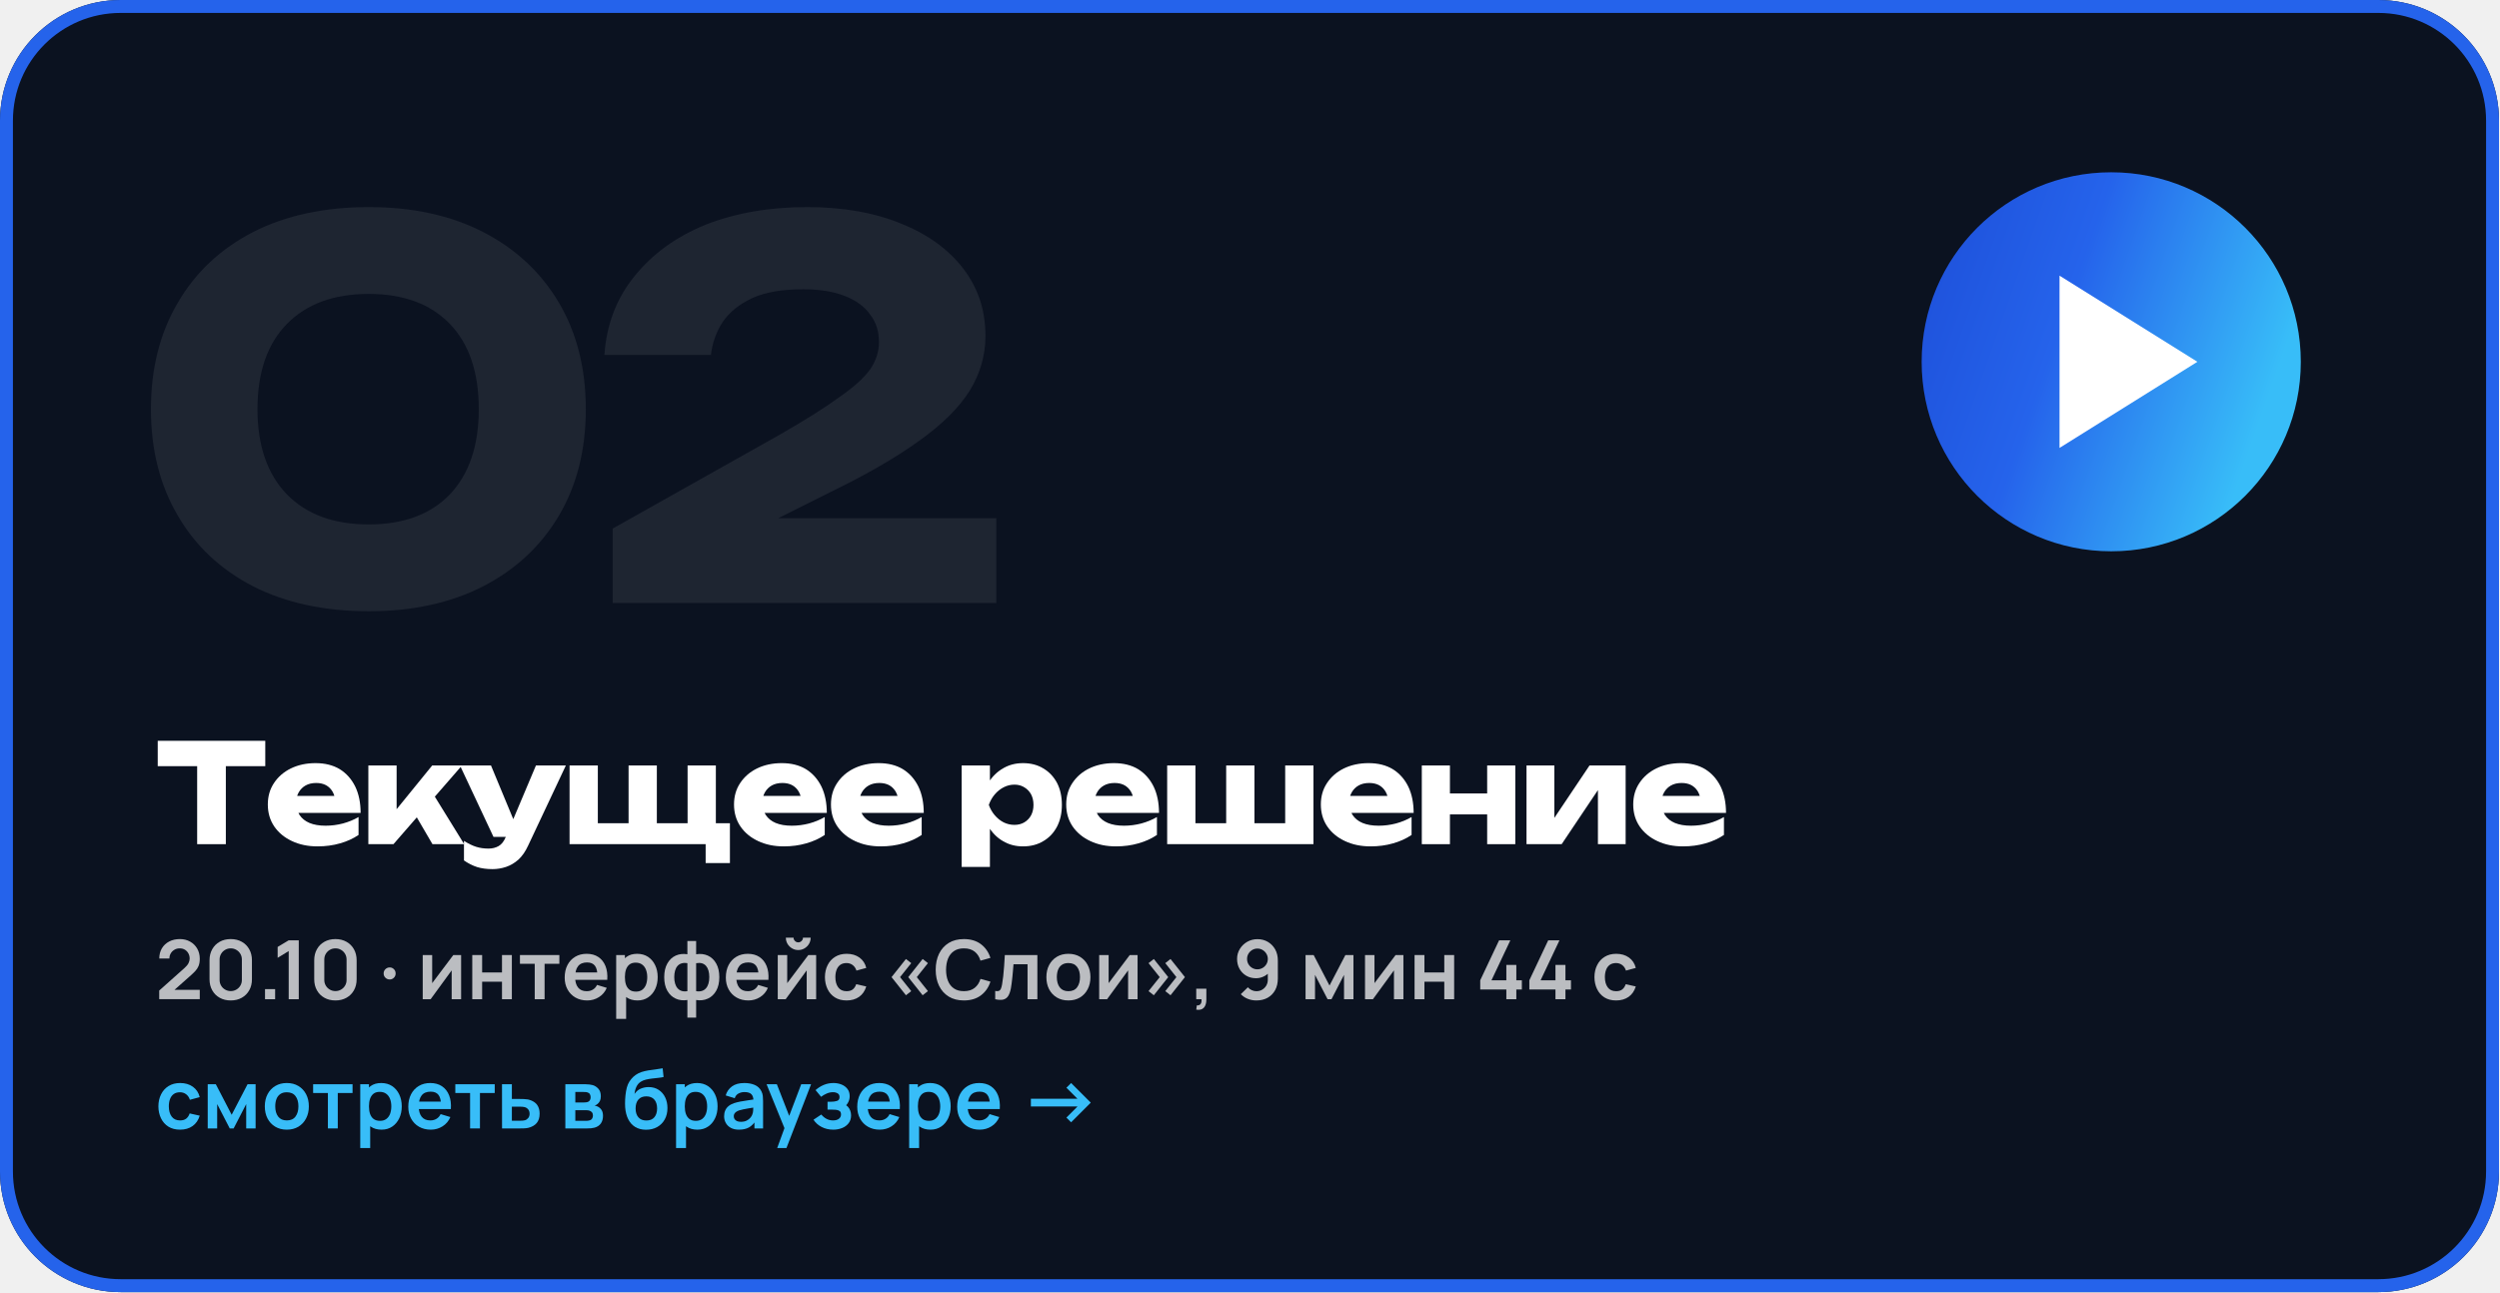
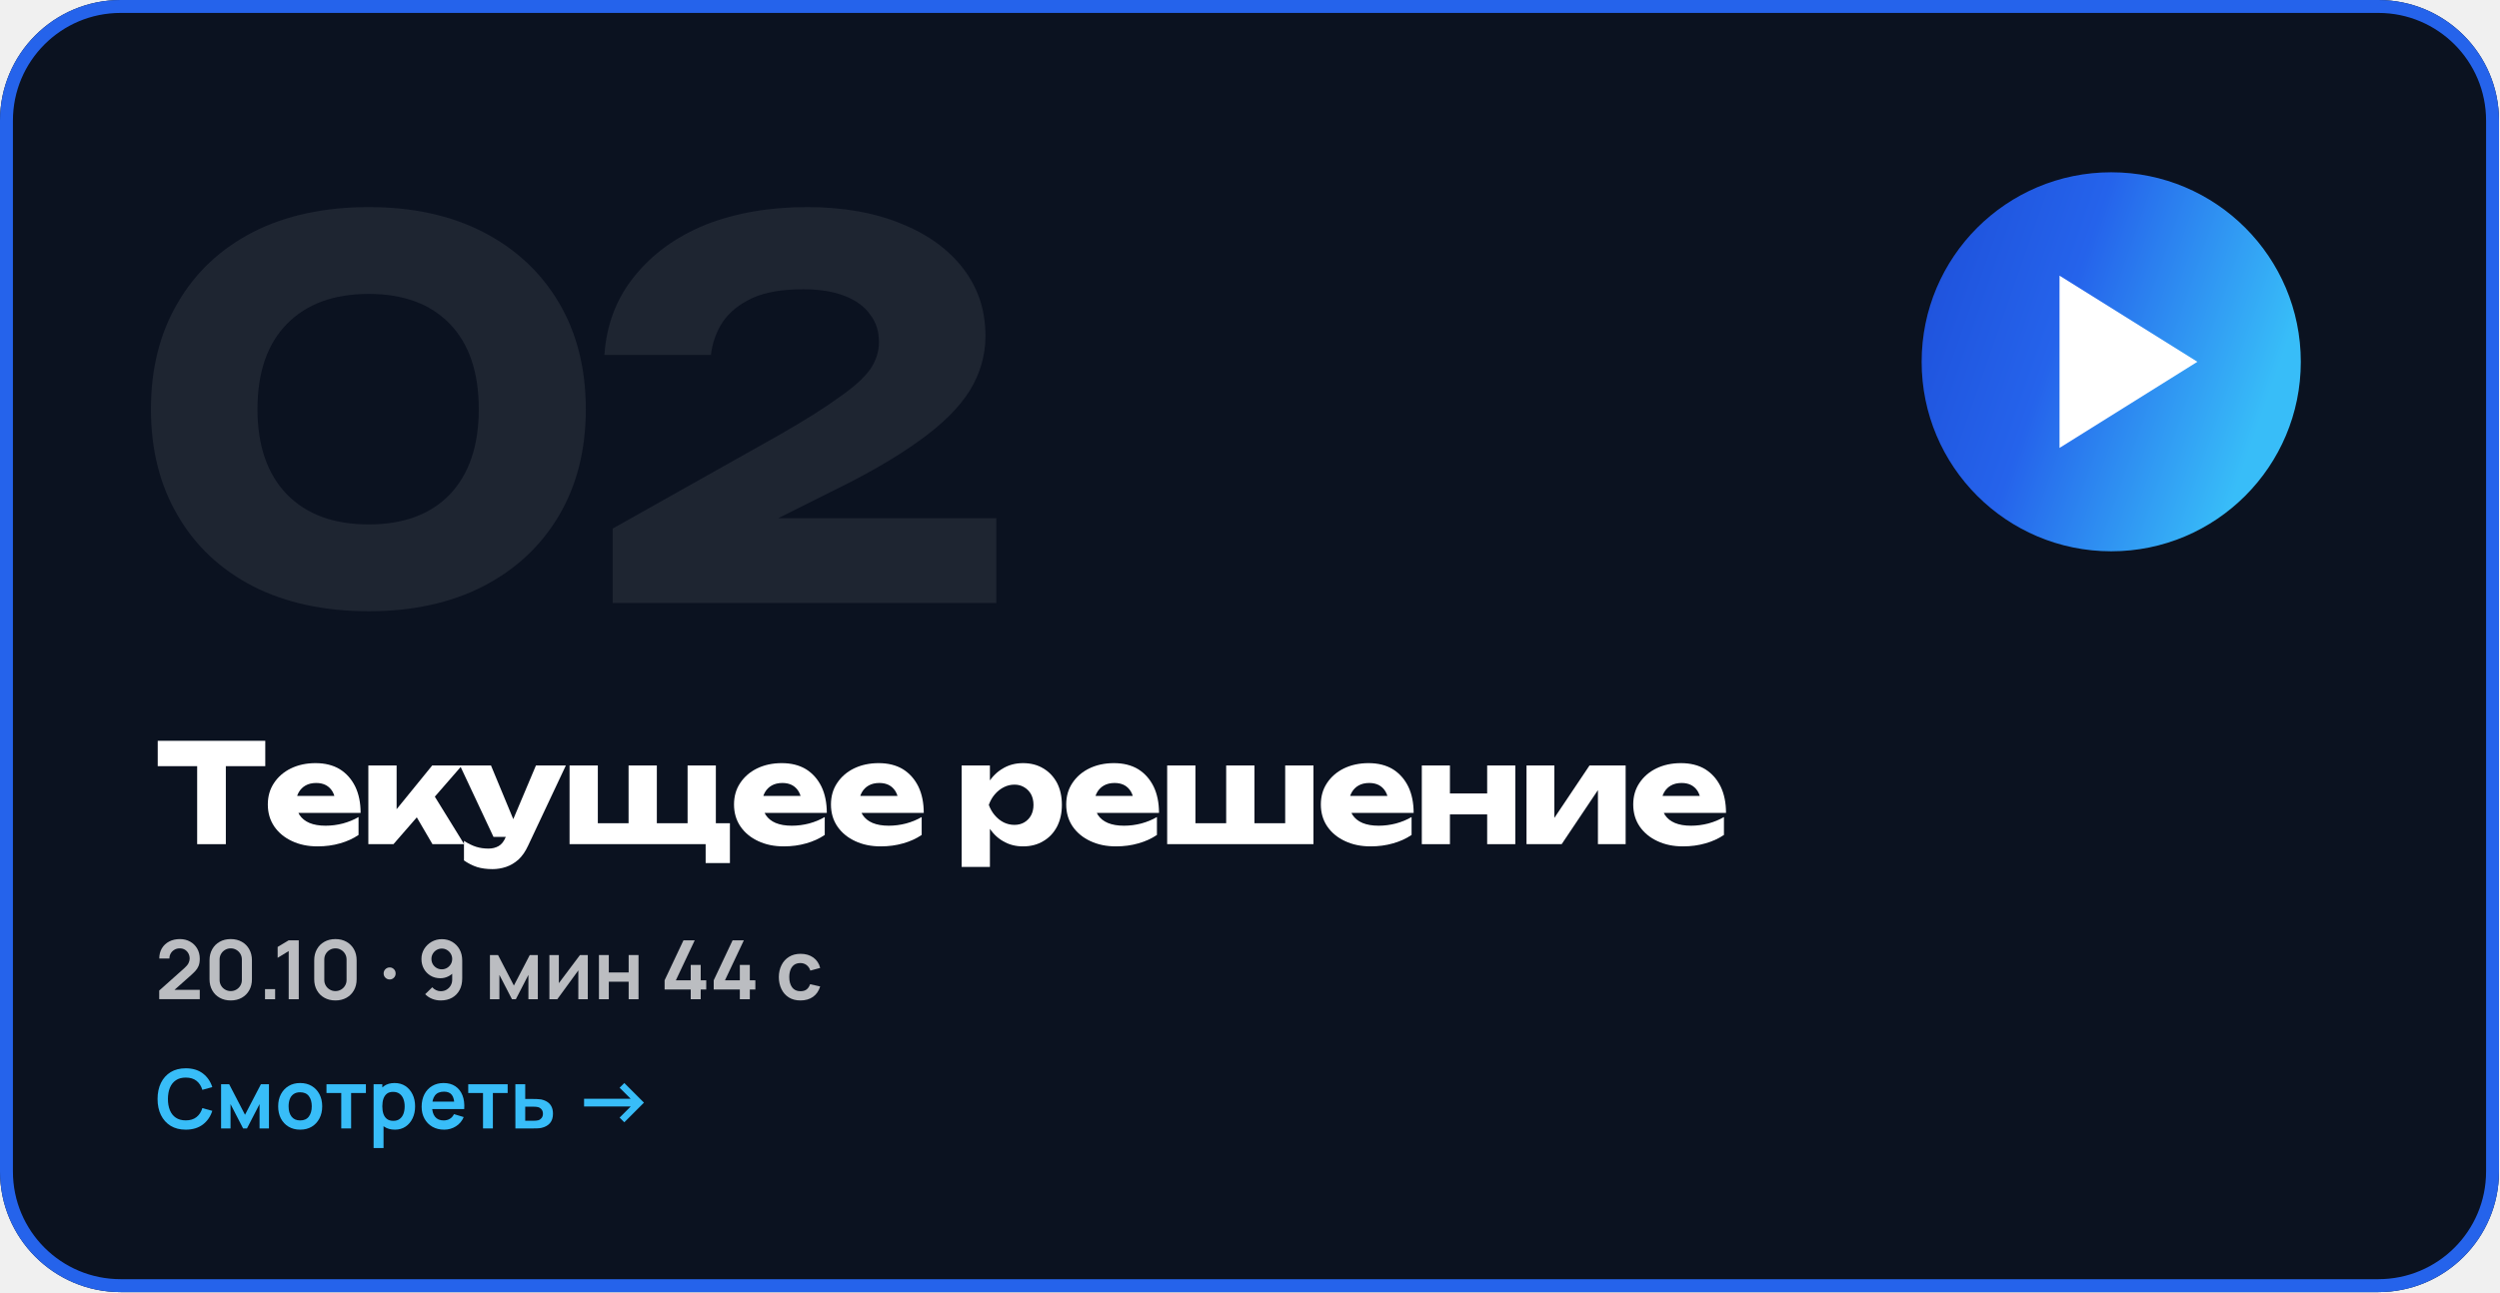
<svg xmlns="http://www.w3.org/2000/svg" width="580" height="300" viewBox="0 0 580 300" role="img" aria-labelledby="t d">
  <defs>
    <linearGradient id="cta" x1="0" y1="0" x2="1" y2="0.35">
      <stop offset="0" stop-color="#1D4ED8" />
      <stop offset=".45" stop-color="#2563EB" />
      <stop offset="1.4" stop-color="#38BDF8" />
    </linearGradient>
    <path id="U-zero" d="M463 -16Q335 -16 240 32Q145 81 94 169Q42 257 42 375Q42 493 94 581Q145 669 240 718Q335 766 463 766Q590 766 684 718Q779 669 831 581Q883 493 883 375Q883 257 831 169Q779 81 684 32Q590 -16 463 -16ZM463 152Q564 152 620 210Q676 269 676 375Q676 482 620 540Q564 598 463 598Q362 598 305 540Q248 482 248 375Q248 269 305 210Q362 152 463 152Z" />
    <path id="U-two" d="M34 480Q40 568 92 632Q144 697 230 732Q317 766 426 766Q530 766 608 734Q685 703 728 647Q771 591 771 517Q771 460 740 410Q709 361 643 314Q577 266 470 214L264 111L256 164H792V0H50V144L372 325Q447 368 488 398Q530 427 548 452Q565 477 565 505Q565 536 548 558Q532 581 499 594Q466 607 418 607Q358 607 320 590Q282 572 263 544Q244 515 240 480Z" />
    <path id="U-uni0422" d="M305 659H513V0H305ZM19 750H799V566H19Z" />
    <path id="U-uni0435" d="M391 -16Q287 -16 206 22Q124 60 77 128Q30 197 30 288Q30 377 75 444Q120 512 198 550Q277 588 376 588Q479 588 552 544Q624 499 664 418Q703 337 703 227H195V350H588L521 307Q517 351 499 382Q481 412 452 428Q422 444 381 444Q336 444 304 426Q272 408 254 376Q236 345 236 303Q236 249 260 212Q285 174 332 154Q380 134 449 134Q512 134 574 150Q637 167 688 197V67Q629 27 554 6Q478 -16 391 -16Z" />
    <path id="U-uni043A" d="M56 0V571H261V159L201 180L519 571H735L238 0ZM521 0 358 279 512 387 751 0Z" />
    <path id="U-uni0443" d="M244 -181Q181 -181 132 -166Q83 -150 37 -118V24Q84 -6 125 -19Q166 -32 215 -32Q256 -32 288 -14Q320 4 340 52L559 571H776L502 -11Q473 -74 432 -112Q390 -149 342 -165Q294 -181 244 -181ZM251 53 8 571H233L448 53Z" />
    <path id="U-uni0449" d="M1117 571V91L1055 152H1219V-137H1043V45L1122 0H56V571H261V91L199 152H534L484 91V571H689V91L627 152H962L912 91V571Z" />
    <path id="U-uni0440" d="M56 571H261V407L252 383V223L261 176V-165H56ZM196 285Q209 378 250 446Q292 513 356 550Q420 588 501 588Q585 588 648 550Q712 512 748 444Q783 376 783 285Q783 196 748 128Q712 59 648 22Q585 -16 501 -16Q420 -16 356 22Q292 59 251 127Q210 195 196 285ZM577 285Q577 328 560 361Q542 394 510 413Q479 432 439 432Q398 432 361 413Q324 394 296 361Q268 328 253 285Q268 243 296 210Q324 177 361 158Q398 140 439 140Q479 140 510 158Q542 177 560 210Q577 243 577 285Z" />
    <path id="U-uni0448" d="M56 0V571H261V91L199 152H539L484 91V571H689V91L630 152H974L912 91V571H1117V0Z" />
    <path id="U-uni043D" d="M56 571H260V0H56ZM530 571H734V0H530ZM174 368H607V216H174Z" />
    <path id="U-uni0438" d="M56 0V571H258V111L214 125L513 571H775V0H574V473L618 458L311 0Z" />
    <path id="M-two" d="M100 2V212L716 761Q788 825 816 882Q844 939 844 992Q844 1064 813 1120Q782 1177 728 1210Q673 1243 602 1243Q527 1243 470 1208Q412 1174 380 1117Q348 1060 350 994H102Q102 1138 166 1245Q231 1352 344 1411Q458 1470 607 1470Q745 1470 855 1408Q965 1347 1028 1238Q1091 1130 1091 989Q1091 886 1063 816Q1035 746 980 687Q924 628 842 556L405 169L383 229H1091V2Z" />
    <path id="M-zero" d="M658 -30Q505 -30 388 36Q271 101 206 218Q140 335 140 488V952Q140 1105 206 1222Q271 1339 388 1404Q505 1470 658 1470Q811 1470 928 1404Q1044 1339 1110 1222Q1176 1105 1176 952V488Q1176 335 1110 218Q1044 101 928 36Q811 -30 658 -30ZM658 199Q734 199 796 236Q858 272 894 334Q930 395 930 471V970Q930 1047 894 1108Q858 1170 796 1206Q734 1243 658 1243Q582 1243 520 1206Q458 1170 422 1108Q386 1047 386 970V471Q386 395 422 334Q458 272 520 236Q582 199 658 199Z" />
    <path id="M-period" d="M180 0V247H427V0Z" />
    <path id="M-one" d="M390 0V1177L120 1012V1278L390 1440H636V0Z" />
    <path id="M-periodcentered" d="M270 483Q207 483 164 525Q120 567 120 630Q120 693 164 735Q207 777 270 777Q328 777 370 735Q413 693 413 630Q413 567 370 525Q328 483 270 483Z" />
+     <path id="M-nine" d="M605 1468Q746 1468 859 1402Q972 1335 1038 1218Q1103 1100 1103 947V508Q1103 345 1038 224Q972 102 854 36Q736 -30 578 -30Q469 -30 372 8Q275 45 198 123L371 292Q410 247 464 222Q519 196 578 196Q662 196 725 236Q788 275 823 338Q858 402 858 475V714L901 666Q840 594 753 554Q666 513 570 513Q435 513 330 575Q226 637 166 744Q107 850 107 985Q107 1120 175 1230Q243 1339 356 1404Q470 1468 605 1468ZM605 1238Q535 1238 477 1204Q419 1170 385 1112Q351 1055 351 985Q351 915 384 857Q418 799 476 765Q533 731 603 731Q673 731 731 765Q789 799 824 857Q858 915 858 985Q858 1053 824 1110Q790 1168 732 1203Q675 1238 605 1238Z" />
+     <path id="M-uni043C" d="M138 0V1080H336L723 334L1111 1080H1308V0H1078V595L771 0H676L369 595V0Z" />
    <path id="M-uni0438" d="M1076 1080V0H845V705L331 0H138V1080H369V393L885 1080Z" />
    <path id="M-uni043D" d="M138 0V1080H379V654H864V1080H1105V0H864V428H379V0Z" />
+     <path id="M-four" d="M738 0V238H100V463L561 1440H836L375 463H738V838H982V463H1117V238H982V0Z" />
+     <path id="M-uni0441" d="M609 -30Q442 -30 324 44Q206 119 144 248Q81 377 80 540Q81 706 146 834Q210 963 329 1036Q448 1110 612 1110Q796 1110 924 1018Q1051 925 1090 765L850 700Q822 787 757 836Q692 884 609 884Q515 884 454 840Q393 795 364 717Q335 639 335 540Q335 386 404 291Q473 196 609 196Q705 196 760 240Q816 284 844 367L1090 312Q1040 147 915 58Q790 -30 609 -30Z" />
+     <path id="M-uni0421" d="M749 -30Q533 -30 379 64Q225 159 142 328Q60 497 60 720Q60 943 142 1112Q225 1281 379 1376Q533 1470 749 1470Q998 1470 1164 1346Q1330 1221 1397 1010L1154 943Q1112 1084 1011 1164Q910 1243 749 1243Q604 1243 508 1178Q411 1113 362 996Q314 878 313 720Q313 562 362 444Q410 327 507 262Q604 197 749 197Q910 197 1011 277Q1112 357 1154 497L1397 430Q1330 219 1164 94Q998 -30 749 -30Z" />
+     <path id="M-uni043E" d="M617 -30Q455 -30 334 43Q213 116 146 244Q80 373 80 540Q80 710 148 838Q216 966 337 1038Q458 1110 617 1110Q780 1110 901 1037Q1022 964 1089 836Q1156 707 1156 540Q1156 372 1088 244Q1021 115 900 42Q779 -30 617 -30ZM617 196Q761 196 831 292Q901 388 901 540Q901 697 830 790Q759 884 617 884Q520 884 458 840Q395 797 365 720Q335 642 335 540Q335 383 406 290Q478 196 617 196Z" />
    <path id="M-uni0442" d="M411 0V866H50V1080H1013V866H652V0Z" />
+     <path id="M-uni0440" d="M659 -30Q501 -30 394 45Q287 120 233 250Q179 379 179 540Q179 703 233 832Q287 961 392 1036Q496 1110 650 1110Q803 1110 916 1036Q1028 961 1090 832Q1152 704 1152 540Q1152 378 1091 249Q1030 120 919 45Q808 -30 659 -30ZM138 -480V1080H351V322H381V-480ZM622 186Q716 186 777 233Q838 280 868 360Q897 441 897 540Q897 638 867 718Q837 799 774 846Q711 894 614 894Q522 894 464 850Q406 805 378 726Q351 646 351 540Q351 435 378 355Q406 275 466 230Q525 186 622 186Z" />
    <path id="M-uni0435" d="M631 -30Q467 -30 343 41Q219 112 150 238Q80 364 80 528Q80 705 148 836Q216 966 337 1038Q458 1110 617 1110Q785 1110 902 1032Q1020 953 1077 810Q1134 667 1120 473H881V561Q880 737 819 818Q758 899 627 899Q479 899 407 808Q335 716 335 540Q335 376 407 286Q479 196 617 196Q706 196 770 236Q835 275 870 350L1108 278Q1046 132 916 51Q787 -30 631 -30ZM259 473V655H1002V473Z" />
-     <path id="M-uni0440" d="M659 -30Q501 -30 394 45Q287 120 233 250Q179 379 179 540Q179 703 233 832Q287 961 392 1036Q496 1110 650 1110Q803 1110 916 1036Q1028 961 1090 832Q1152 704 1152 540Q1152 378 1091 249Q1030 120 919 45Q808 -30 659 -30ZM138 -480V1080H351V322H381V-480ZM622 186Q716 186 777 233Q838 280 868 360Q897 441 897 540Q897 638 867 718Q837 799 774 846Q711 894 614 894Q522 894 464 850Q406 805 378 726Q351 646 351 540Q351 435 378 355Q406 275 466 230Q525 186 622 186Z" />
-     <path id="M-uni0444" d="M646 -450V-19Q488 -44 360 15Q231 74 156 207Q80 340 80 540Q80 739 156 873Q231 1007 360 1066Q488 1124 646 1099V1423H860V1099Q1018 1124 1146 1066Q1275 1007 1350 873Q1426 739 1426 540Q1426 340 1350 207Q1275 74 1146 15Q1018 -44 860 -19V-450ZM646 197V881Q565 895 504 876Q444 858 404 812Q365 767 345 698Q325 628 325 540Q325 451 346 382Q366 313 407 267Q448 221 508 202Q568 184 646 197ZM860 197Q938 184 998 202Q1058 220 1098 265Q1139 310 1160 380Q1181 449 1181 540Q1181 631 1161 700Q1141 769 1102 814Q1062 860 1002 878Q941 895 860 881Z" />
-     <path id="M-uni0439" d="M639 1202Q556 1202 487 1243Q418 1284 377 1352Q336 1421 336 1505H524Q524 1457 558 1424Q591 1390 639 1390Q687 1390 720 1424Q754 1457 754 1505H942Q942 1421 901 1352Q860 1284 791 1243Q722 1202 639 1202ZM1076 1080V0H845V705L331 0H138V1080H369V393L885 1080Z" />
-     <path id="M-uni0441" d="M609 -30Q442 -30 324 44Q206 119 144 248Q81 377 80 540Q81 706 146 834Q210 963 329 1036Q448 1110 612 1110Q796 1110 924 1018Q1051 925 1090 765L850 700Q822 787 757 836Q692 884 609 884Q515 884 454 840Q393 795 364 717Q335 639 335 540Q335 386 404 291Q473 196 609 196Q705 196 760 240Q816 284 844 367L1090 312Q1040 147 915 58Q790 -30 609 -30Z" />
-     <path id="M-guillemotleft" d="M920 97 568 540 920 983 1049 882 777 540 1049 198ZM512 97 160 540 512 983 641 882 368 540 641 198Z" />
-     <path id="M-uni0421" d="M749 -30Q533 -30 379 64Q225 159 142 328Q60 497 60 720Q60 943 142 1112Q225 1281 379 1376Q533 1470 749 1470Q998 1470 1164 1346Q1330 1221 1397 1010L1154 943Q1112 1084 1011 1164Q910 1243 749 1243Q604 1243 508 1178Q411 1113 362 996Q314 878 313 720Q313 562 362 444Q410 327 507 262Q604 197 749 197Q910 197 1011 277Q1112 357 1154 497L1397 430Q1330 219 1164 94Q998 -30 749 -30Z" />
-     <path id="M-uni043B" d="M40 0V202Q99 191 131 204Q163 218 179 256Q195 294 207 357Q223 446 236 562Q248 678 258 810Q267 942 275 1080H1070V0H830V854H487Q482 789 475 708Q468 628 460 546Q452 464 442 390Q433 317 423 265Q400 148 358 80Q315 12 239 -8Q163 -27 40 0Z" />
-     <path id="M-uni043E" d="M617 -30Q455 -30 334 43Q213 116 146 244Q80 373 80 540Q80 710 148 838Q216 966 337 1038Q458 1110 617 1110Q780 1110 901 1037Q1022 964 1089 836Q1156 707 1156 540Q1156 372 1088 244Q1021 115 900 42Q779 -30 617 -30ZM617 196Q761 196 831 292Q901 388 901 540Q901 697 830 790Q759 884 617 884Q520 884 458 840Q395 797 365 720Q335 642 335 540Q335 383 406 290Q478 196 617 196Z" />
-     <path id="M-guillemotright" d="M252 97 123 198 396 540 123 882 252 983 604 540ZM660 97 532 198 804 540 532 882 660 983 1012 540Z" />
-     <path id="M-comma" d="M120 -255 134 -151Q180 -155 207 -136Q234 -116 244 -80Q253 -45 248 0H120V257H367V-10Q367 -141 305 -208Q243 -275 120 -255Z" />
-     <path id="M-nine" d="M605 1468Q746 1468 859 1402Q972 1335 1038 1218Q1103 1100 1103 947V508Q1103 345 1038 224Q972 102 854 36Q736 -30 578 -30Q469 -30 372 8Q275 45 198 123L371 292Q410 247 464 222Q519 196 578 196Q662 196 725 236Q788 275 823 338Q858 402 858 475V714L901 666Q840 594 753 554Q666 513 570 513Q435 513 330 575Q226 637 166 744Q107 850 107 985Q107 1120 175 1230Q243 1339 356 1404Q470 1468 605 1468ZM605 1238Q535 1238 477 1204Q419 1170 385 1112Q351 1055 351 985Q351 915 384 857Q418 799 476 765Q533 731 603 731Q673 731 731 765Q789 799 824 857Q858 915 858 985Q858 1053 824 1110Q790 1168 732 1203Q675 1238 605 1238Z" />
-     <path id="M-uni043C" d="M138 0V1080H336L723 334L1111 1080H1308V0H1078V595L771 0H676L369 595V0Z" />
-     <path id="M-four" d="M738 0V238H100V463L561 1440H836L375 463H738V838H982V463H1117V238H982V0Z" />
    <path id="M-uni044C" d="M139 0 138 1080H379V720H573Q618 720 674 718Q731 716 769 709Q860 689 924 645Q989 601 1023 530Q1057 459 1057 359Q1057 216 984 130Q910 45 777 14Q737 5 680 2Q622 0 576 0ZM379 189H597Q619 189 646 191Q673 193 698 200Q743 212 778 254Q812 297 812 359Q812 424 777 466Q742 508 691 521Q668 527 643 529Q618 531 597 531H379Z" />
-     <path id="M-uni0432" d="M138 0V1080H629Q682 1080 728 1074Q774 1068 807 1059Q885 1036 945 970Q1005 903 1005 786Q1005 717 983 672Q961 628 925 598Q908 584 890 574Q872 564 854 558Q893 552 928 535Q983 508 1020 455Q1058 402 1058 306Q1058 197 1006 122Q953 48 852 19Q815 9 767 4Q719 0 669 0ZM382 186H652Q673 186 698 190Q723 194 743 201Q779 214 796 247Q812 280 812 316Q812 365 788 394Q763 424 729 434Q709 442 686 444Q662 445 647 445H382ZM382 634H582Q613 634 642 638Q672 641 692 650Q725 663 740 694Q756 725 756 763Q756 803 738 836Q721 868 683 879Q658 889 622 890Q587 891 577 891H382Z" />
-     <path id="M-uni0431" d="M589 -32Q435 -30 327 37Q219 104 158 226Q97 348 84 514Q78 599 83 704Q88 809 105 909Q122 1009 152 1079Q183 1149 233 1208Q283 1268 341 1308Q407 1354 484 1379Q562 1404 647 1418Q732 1431 822 1442Q912 1453 1000 1470L1022 1257Q966 1243 892 1236Q819 1228 740 1219Q662 1210 591 1193Q520 1176 468 1143Q396 1099 358 1017Q320 935 313 844Q375 936 468 974Q560 1011 655 1011Q799 1011 902 943Q1006 875 1062 758Q1117 642 1117 499Q1117 339 1050 219Q983 99 864 33Q745 -33 589 -32ZM601 194Q731 194 798 274Q864 355 864 489Q864 626 796 705Q727 784 601 784Q473 784 406 705Q339 626 339 489Q339 349 407 272Q475 194 601 194Z" />
-     <path id="M-uni0430" d="M442 -30Q325 -30 244 14Q163 59 122 133Q80 207 80 296Q80 374 106 436Q132 499 186 544Q240 590 326 619Q391 640 478 657Q566 674 668 688Q771 703 883 720L797 671Q798 783 747 836Q696 889 575 889Q502 889 434 855Q366 821 339 738L119 807Q159 944 272 1027Q384 1110 575 1110Q719 1110 828 1063Q938 1016 991 909Q1020 852 1026 792Q1032 733 1032 663V0H821V234L856 196Q783 79 686 24Q588 -30 442 -30ZM490 162Q572 162 630 191Q688 220 722 262Q757 304 769 341Q788 387 790 446Q793 506 793 543L867 521Q758 504 680 491Q602 478 546 466Q490 455 447 441Q405 426 376 406Q347 386 332 360Q316 334 316 299Q316 259 336 228Q356 198 394 180Q433 162 490 162Z" />
-     <path id="M-uni0443" d="M282 -480 490 91 494 -77 23 1080H274L608 224H544L869 1080H1110L508 -480Z" />
-     <path id="M-uni0437" d="M524 -30Q370 -30 243 35Q116 100 43 213L233 340Q291 271 362 234Q433 196 520 196Q611 196 663 236Q715 276 715 343Q715 402 680 426Q645 451 588 456Q531 461 466 461H386V652H465Q556 652 618 673Q679 694 679 766Q679 831 631 858Q583 886 519 886Q441 886 365 853Q289 820 229 773L93 937Q183 1017 294 1064Q405 1110 531 1110Q635 1110 726 1074Q816 1038 872 966Q927 894 927 788Q927 712 894 645Q862 578 791 518L788 596Q843 573 882 532Q920 491 940 436Q961 381 961 319Q961 206 901 128Q841 50 742 10Q642 -30 524 -30Z" />
    <path id="M-arrowright" d="M280 536V725H1418L1148 995L1263 1110L1743 630L1263 150L1148 265L1419 536Z" />
  </defs>
  <rect width="580" height="300" rx="28" fill="#0B1220" />
  <rect x="1.5" y="1.5" width="577" height="297" rx="26.5" fill="none" stroke="#2563EB" stroke-width="3" />
  <g fill="#FFFFFF" fill-opacity="0.08">
    <use href="#U-zero" transform="matrix(0.12 0 0 -0.12 30.0 140.0)" />
    <use href="#U-two" transform="matrix(0.12 0 0 -0.12 136.2 140.0)" />
  </g>
  <circle cx="490" cy="84" r="44" fill="url(#cta)" />
  <path d="M478 64 L510 84 L478 104 Z" fill="#FFFFFF" />
  <g fill="#FFFFFF" fill-opacity="1">
    <use href="#U-uni0422" transform="matrix(0.032 0 0 -0.032 36.0 196.0)" />
    <use href="#U-uni0435" transform="matrix(0.032 0 0 -0.032 61.2 196.0)" />
    <use href="#U-uni043A" transform="matrix(0.032 0 0 -0.032 83.7 196.0)" />
    <use href="#U-uni0443" transform="matrix(0.032 0 0 -0.032 106.5 196.0)" />
    <use href="#U-uni0449" transform="matrix(0.032 0 0 -0.032 130.4 196.0)" />
    <use href="#U-uni0435" transform="matrix(0.032 0 0 -0.032 169.4 196.0)" />
    <use href="#U-uni0435" transform="matrix(0.032 0 0 -0.032 191.9 196.0)" />
    <use href="#U-uni0440" transform="matrix(0.032 0 0 -0.032 221.4 196.0)" />
    <use href="#U-uni0435" transform="matrix(0.032 0 0 -0.032 246.5 196.0)" />
    <use href="#U-uni0448" transform="matrix(0.032 0 0 -0.032 269.1 196.0)" />
    <use href="#U-uni0435" transform="matrix(0.032 0 0 -0.032 305.6 196.0)" />
    <use href="#U-uni043D" transform="matrix(0.032 0 0 -0.032 328.2 196.0)" />
    <use href="#U-uni0438" transform="matrix(0.032 0 0 -0.032 352.5 196.0)" />
    <use href="#U-uni0435" transform="matrix(0.032 0 0 -0.032 378.1 196.0)" />
  </g>
  <g fill="#FFFFFF" fill-opacity="0.72">
    <use href="#M-two" transform="matrix(0.0095 0 0 -0.0095 36.0 232.0)" />
    <use href="#M-zero" transform="matrix(0.0095 0 0 -0.0095 47.3 232.0)" />
    <use href="#M-period" transform="matrix(0.0095 0 0 -0.0095 59.8 232.0)" />
    <use href="#M-one" transform="matrix(0.0095 0 0 -0.0095 63.3 232.0)" />
    <use href="#M-zero" transform="matrix(0.0095 0 0 -0.0095 71.6 232.0)" />
    <use href="#M-periodcentered" transform="matrix(0.0095 0 0 -0.0095 87.9 232.0)" />
-     <use href="#M-uni0438" transform="matrix(0.0095 0 0 -0.0095 96.8 232.0)" />
-     <use href="#M-uni043D" transform="matrix(0.0095 0 0 -0.0095 108.3 232.0)" />
-     <use href="#M-uni0442" transform="matrix(0.0095 0 0 -0.0095 120.2 232.0)" />
-     <use href="#M-uni0435" transform="matrix(0.0095 0 0 -0.0095 130.3 232.0)" />
-     <use href="#M-uni0440" transform="matrix(0.0095 0 0 -0.0095 141.7 232.0)" />
-     <use href="#M-uni0444" transform="matrix(0.0095 0 0 -0.0095 153.4 232.0)" />
-     <use href="#M-uni0435" transform="matrix(0.0095 0 0 -0.0095 167.7 232.0)" />
-     <use href="#M-uni0439" transform="matrix(0.0095 0 0 -0.0095 179.2 232.0)" />
-     <use href="#M-uni0441" transform="matrix(0.0095 0 0 -0.0095 190.7 232.0)" />
-     <use href="#M-guillemotleft" transform="matrix(0.0095 0 0 -0.0095 205.4 232.0)" />
-     <use href="#M-uni0421" transform="matrix(0.0095 0 0 -0.0095 216.6 232.0)" />
-     <use href="#M-uni043B" transform="matrix(0.0095 0 0 -0.0095 230.6 232.0)" />
-     <use href="#M-uni043E" transform="matrix(0.0095 0 0 -0.0095 242.1 232.0)" />
-     <use href="#M-uni0438" transform="matrix(0.0095 0 0 -0.0095 253.8 232.0)" />
-     <use href="#M-guillemotright" transform="matrix(0.0095 0 0 -0.0095 265.4 232.0)" />
-     <use href="#M-comma" transform="matrix(0.0095 0 0 -0.0095 276.5 232.0)" />
-     <use href="#M-nine" transform="matrix(0.0095 0 0 -0.0095 286.1 232.0)" />
-     <use href="#M-uni043C" transform="matrix(0.0095 0 0 -0.0095 301.7 232.0)" />
-     <use href="#M-uni0438" transform="matrix(0.0095 0 0 -0.0095 315.5 232.0)" />
-     <use href="#M-uni043D" transform="matrix(0.0095 0 0 -0.0095 327.0 232.0)" />
-     <use href="#M-four" transform="matrix(0.0095 0 0 -0.0095 342.6 232.0)" />
-     <use href="#M-four" transform="matrix(0.0095 0 0 -0.0095 354.0 232.0)" />
-     <use href="#M-uni0441" transform="matrix(0.0095 0 0 -0.0095 369.3 232.0)" />
+     <use href="#M-nine" transform="matrix(0.0095 0 0 -0.0095 96.8 232.0)" />
+     <use href="#M-uni043C" transform="matrix(0.0095 0 0 -0.0095 112.4 232.0)" />
+     <use href="#M-uni0438" transform="matrix(0.0095 0 0 -0.0095 126.2 232.0)" />
+     <use href="#M-uni043D" transform="matrix(0.0095 0 0 -0.0095 137.7 232.0)" />
+     <use href="#M-four" transform="matrix(0.0095 0 0 -0.0095 153.3 232.0)" />
+     <use href="#M-four" transform="matrix(0.0095 0 0 -0.0095 164.7 232.0)" />
+     <use href="#M-uni0441" transform="matrix(0.0095 0 0 -0.0095 180.0 232.0)" />
  </g>
  <g fill="#38BDF8">
-     <use href="#M-uni0441" transform="matrix(0.0095 0 0 -0.0095 36.0 262.0)" />
-     <use href="#M-uni043C" transform="matrix(0.0095 0 0 -0.0095 46.9 262.0)" />
-     <use href="#M-uni043E" transform="matrix(0.0095 0 0 -0.0095 60.7 262.0)" />
-     <use href="#M-uni0442" transform="matrix(0.0095 0 0 -0.0095 72.2 262.0)" />
-     <use href="#M-uni0440" transform="matrix(0.0095 0 0 -0.0095 82.3 262.0)" />
-     <use href="#M-uni0435" transform="matrix(0.0095 0 0 -0.0095 94.0 262.0)" />
-     <use href="#M-uni0442" transform="matrix(0.0095 0 0 -0.0095 105.2 262.0)" />
-     <use href="#M-uni044C" transform="matrix(0.0095 0 0 -0.0095 115.2 262.0)" />
-     <use href="#M-uni0432" transform="matrix(0.0095 0 0 -0.0095 129.9 262.0)" />
-     <use href="#M-uni0431" transform="matrix(0.0095 0 0 -0.0095 144.3 262.0)" />
-     <use href="#M-uni0440" transform="matrix(0.0095 0 0 -0.0095 155.6 262.0)" />
-     <use href="#M-uni0430" transform="matrix(0.0095 0 0 -0.0095 167.3 262.0)" />
-     <use href="#M-uni0443" transform="matrix(0.0095 0 0 -0.0095 177.7 262.0)" />
-     <use href="#M-uni0437" transform="matrix(0.0095 0 0 -0.0095 188.4 262.0)" />
-     <use href="#M-uni0435" transform="matrix(0.0095 0 0 -0.0095 198.2 262.0)" />
-     <use href="#M-uni0440" transform="matrix(0.0095 0 0 -0.0095 209.7 262.0)" />
-     <use href="#M-uni0435" transform="matrix(0.0095 0 0 -0.0095 221.4 262.0)" />
-     <use href="#M-arrowright" transform="matrix(0.0095 0 0 -0.0095 236.6 262.0)" />
+     <use href="#M-uni0421" transform="matrix(0.0095 0 0 -0.0095 36.0 262.0)" />
+     <use href="#M-uni043C" transform="matrix(0.0095 0 0 -0.0095 50.0 262.0)" />
+     <use href="#M-uni043E" transform="matrix(0.0095 0 0 -0.0095 63.8 262.0)" />
+     <use href="#M-uni0442" transform="matrix(0.0095 0 0 -0.0095 75.3 262.0)" />
+     <use href="#M-uni0440" transform="matrix(0.0095 0 0 -0.0095 85.4 262.0)" />
+     <use href="#M-uni0435" transform="matrix(0.0095 0 0 -0.0095 97.1 262.0)" />
+     <use href="#M-uni0442" transform="matrix(0.0095 0 0 -0.0095 108.2 262.0)" />
+     <use href="#M-uni044C" transform="matrix(0.0095 0 0 -0.0095 118.3 262.0)" />
+     <use href="#M-arrowright" transform="matrix(0.0095 0 0 -0.0095 132.9 262.0)" />
  </g>
</svg>
